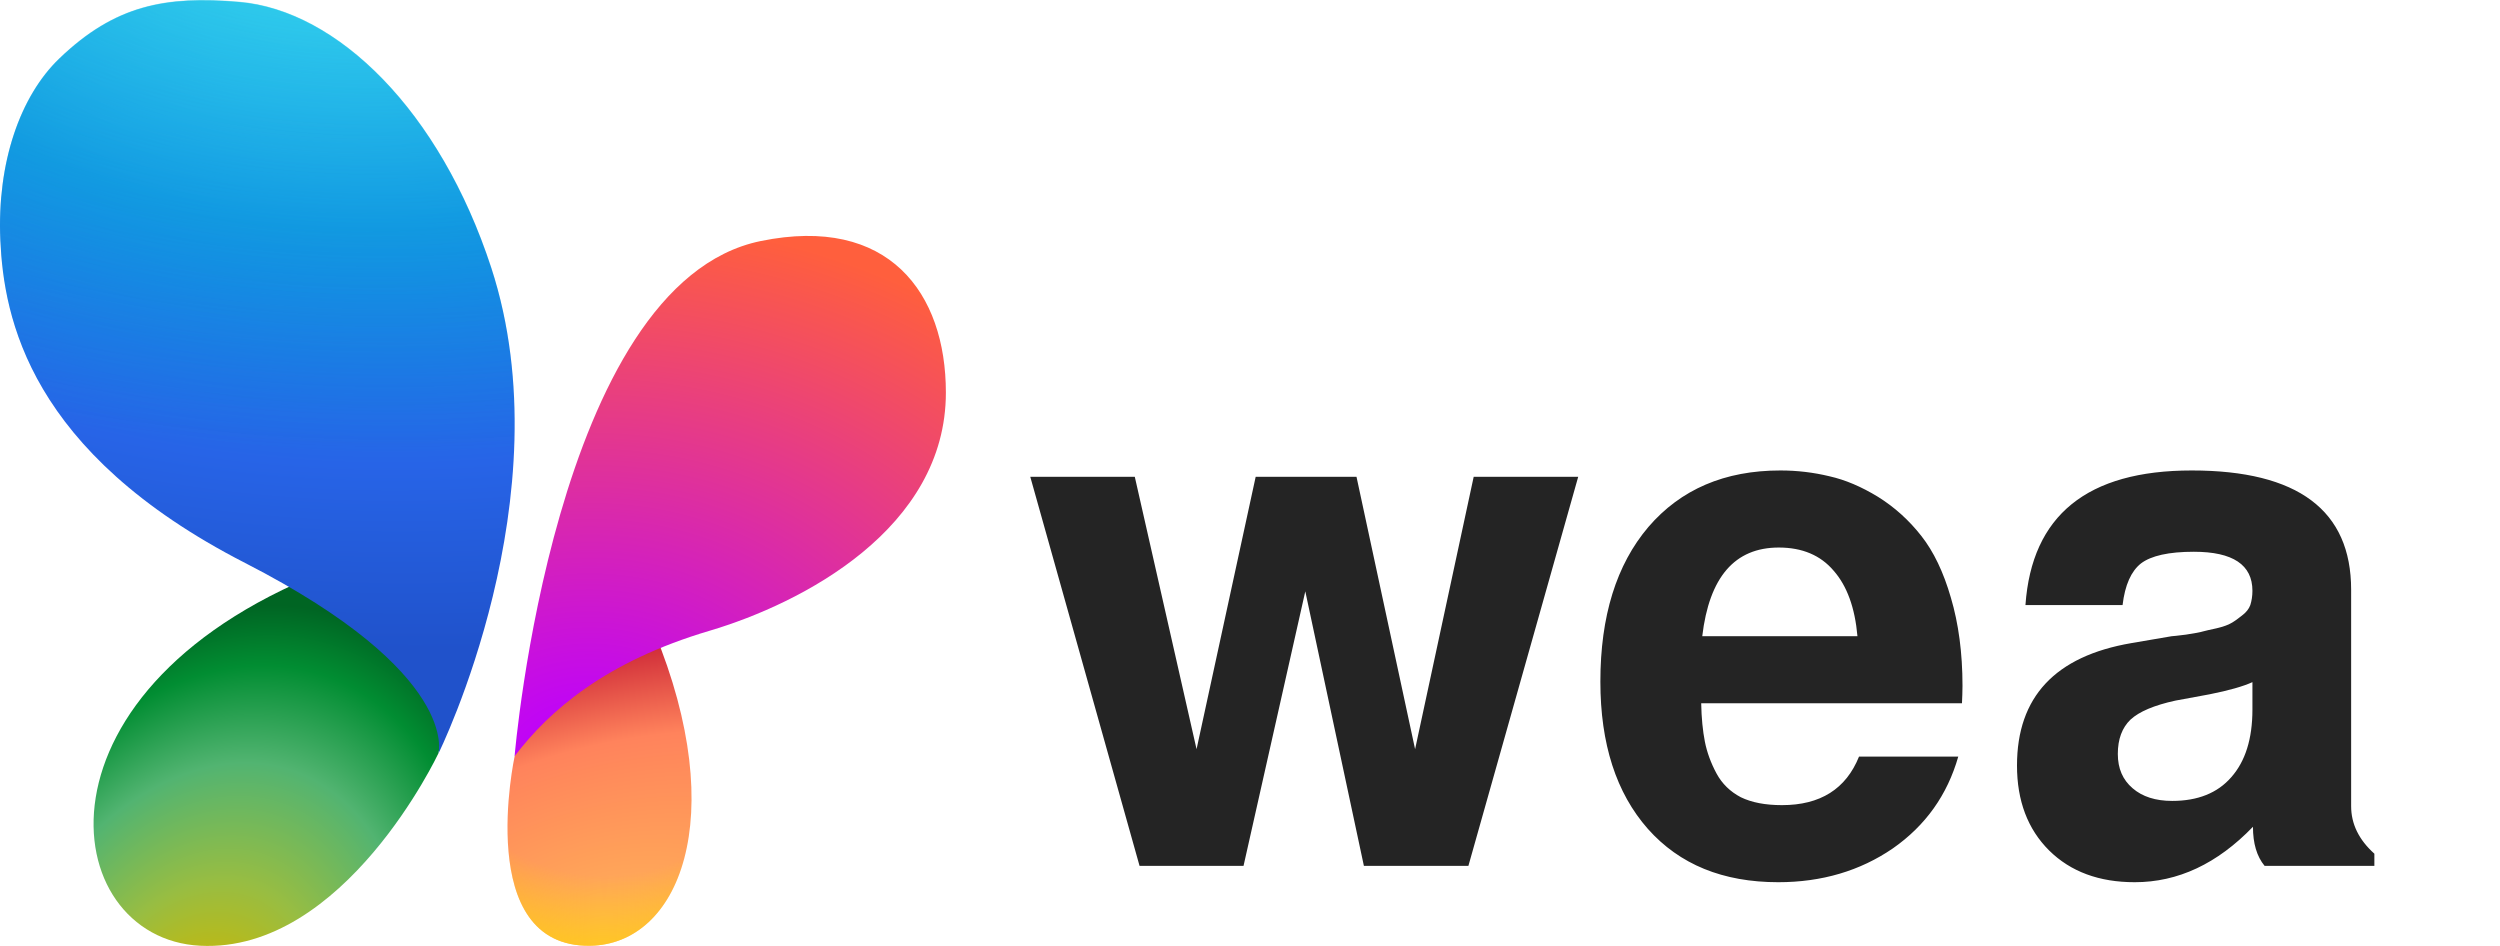
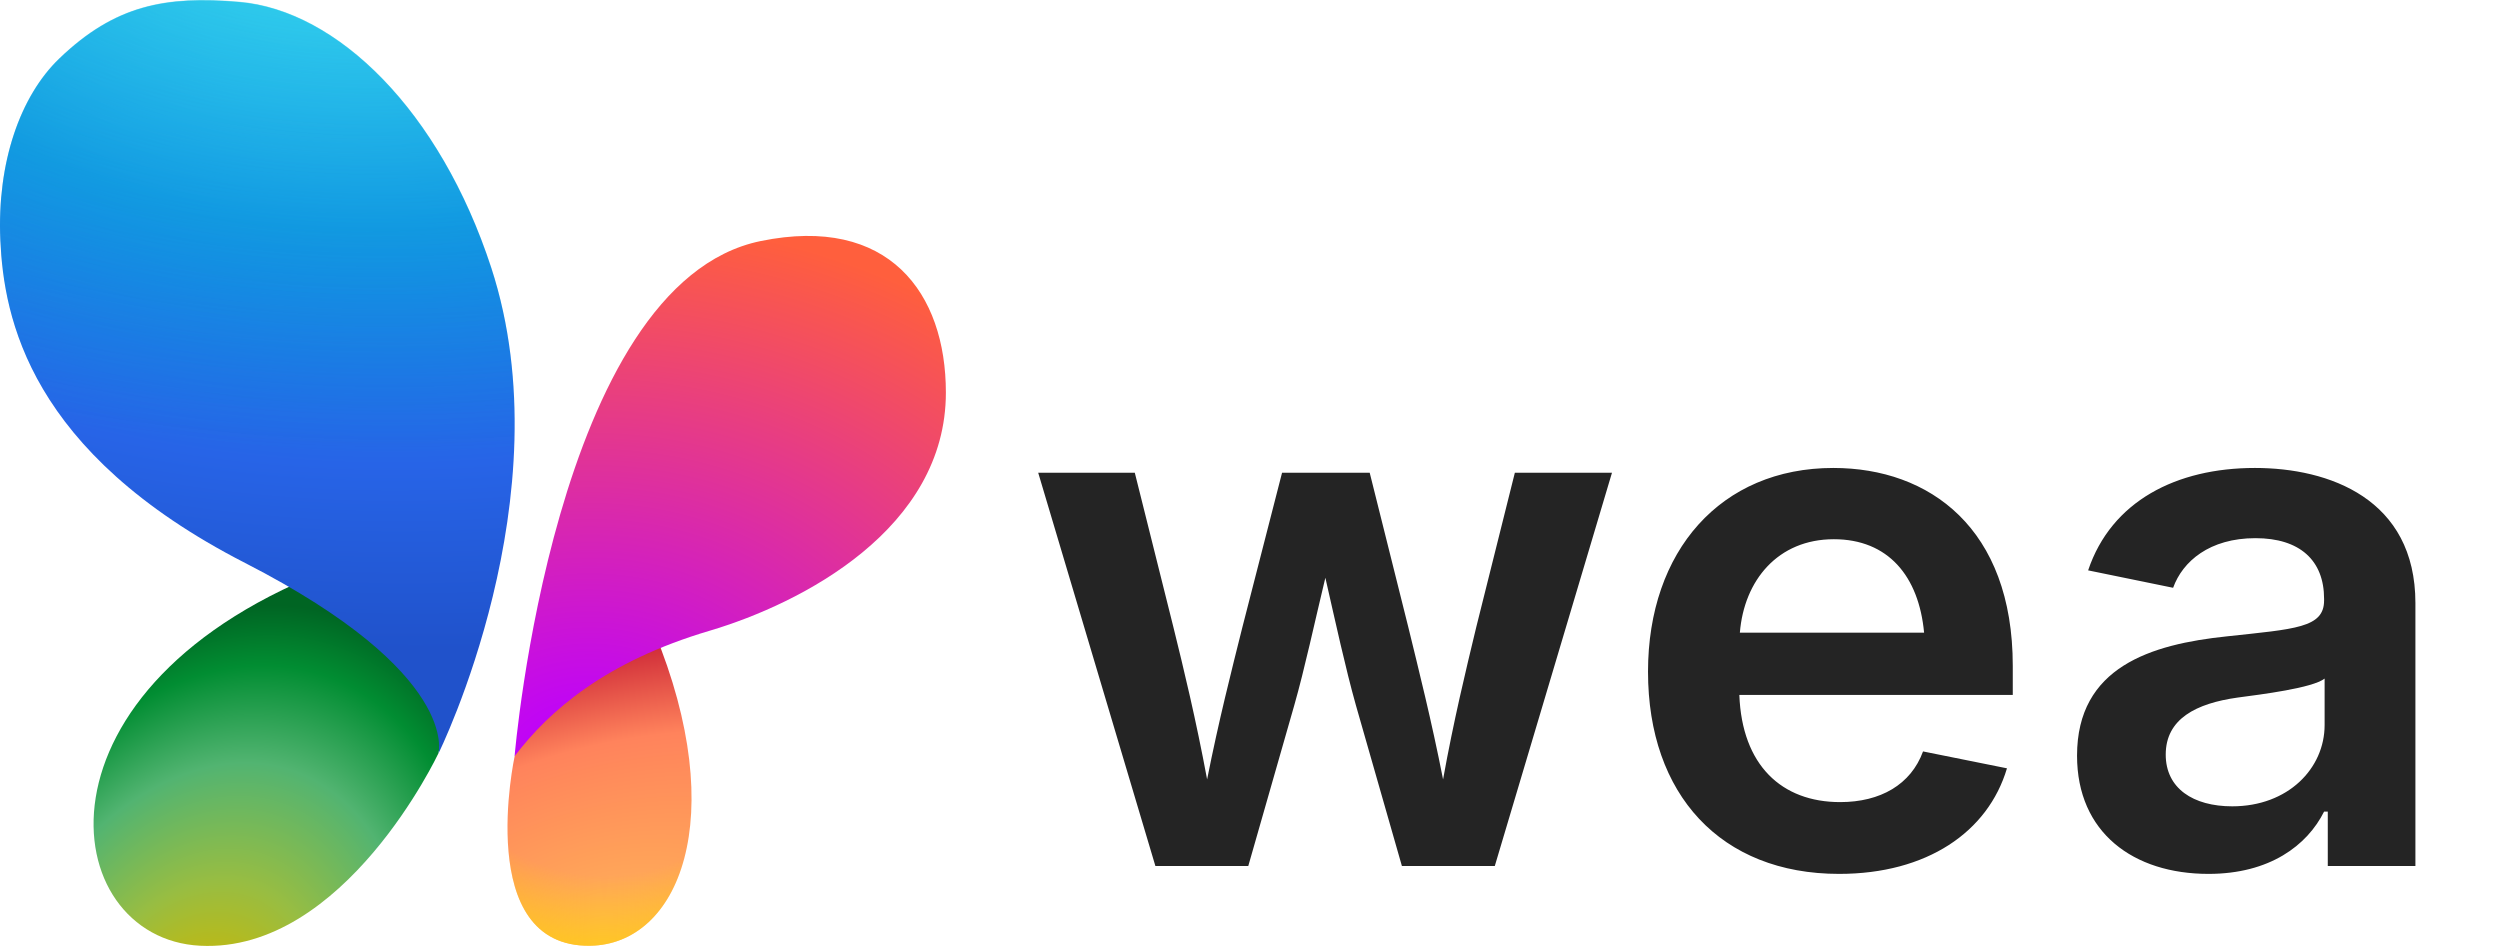
<svg xmlns="http://www.w3.org/2000/svg" width="74" height="28" fill="none" version="1.1" id="svg25">
  <path d="M15.234 22.383s-1.231 5.661 2.234 5.611c2.613-.038 4.184-3.752 1.895-9.302 0 0-1.945-.925-4.13 3.69Z" fill="url(#a)" id="path1" />
  <path d="M15.234 22.383s-1.231 5.661 2.234 5.611c2.613-.038 4.184-3.752 1.895-9.302 0 0-1.945-.925-4.13 3.69Z" fill="url(#b)" id="path2" />
  <path d="M12.978 22.297S10.2 28.21 5.926 27.994c-4.272-.216-5.334-7.74 4.075-11.23 0 0 3.883 1.507 2.976 5.533h.001Z" fill="url(#c)" id="path3" />
  <path d="M15.232 22.383S16.4 8.388 22.517 7.135c3.787-.776 5.481 1.534 5.481 4.485 0 4.028-4.252 6.236-6.993 7.05-3.08.913-4.742 2.358-5.773 3.714v-.001Z" fill="url(#d)" id="path5" />
  <path d="M12.977 22.306s.678-2.363-5.72-5.641C.86 13.385.113 9.405.01 7.109-.092 4.814.598 2.843 1.76 1.73 3.404.154 4.898-.127 7.082.06c2.902.25 5.942 3.221 7.46 7.87 2.205 6.755-1.565 14.376-1.565 14.376Z" fill="url(#e)" id="path6" />
  <path d="M12.977 22.297s.678-2.364-5.72-5.642C.86 13.375.113 9.395.01 7.099c-.102-2.295.588-4.266 1.75-5.378C3.404.144 4.898-.136 7.082.05c2.902.249 5.942 3.22 7.46 7.868 2.205 6.756-1.565 14.378-1.565 14.378Z" fill="url(#f)" id="path7" />
  <defs id="defs25">
    <radialGradient id="a" cx="0" cy="0" r="1" gradientUnits="userSpaceOnUse" gradientTransform="matrix(-2.72413 -8.52658 15.54159 -4.96533 17.746 27.995)">
      <stop stop-color="#FFB657" id="stop7" />
      <stop offset=".643" stop-color="#FF835C" id="stop8" />
      <stop offset=".961" stop-color="#CA2134" id="stop9" />
    </radialGradient>
    <radialGradient id="b" cx="0" cy="0" r="1" gradientUnits="userSpaceOnUse" gradientTransform="rotate(94.548 .426 17.642) scale(10.3454 8.7988)">
      <stop offset=".707" stop-color="#FFCD0F" stop-opacity="0" id="stop10" />
      <stop offset="1" stop-color="#FFCD0F" id="stop11" />
    </radialGradient>
    <radialGradient id="c" cx="0" cy="0" r="1" gradientUnits="userSpaceOnUse" gradientTransform="rotate(-71.159 25.14 12.158) scale(16.5824 10.8568)">
      <stop offset=".045" stop-color="#FFC800" id="stop12" />
      <stop offset=".257" stop-color="#B5BA1E" id="stop13" />
      <stop offset=".368" stop-color="#98BD42" id="stop14" />
      <stop offset=".587" stop-color="#52B471" id="stop15" />
      <stop offset=".767" stop-color="#018D32" id="stop16" />
      <stop offset=".878" stop-color="#006523" id="stop17" />
    </radialGradient>
    <radialGradient id="d" cx="0" cy="0" r="1" gradientUnits="userSpaceOnUse" gradientTransform="matrix(-.31812 -16.3302 19.5232 -.38032 17.442 22.799)">
      <stop offset=".066" stop-color="#BD00FF" id="stop18" />
      <stop offset="1" stop-color="#FF5F3D" id="stop19" />
    </radialGradient>
    <radialGradient id="e" cx="0" cy="0" r="1" gradientUnits="userSpaceOnUse" gradientTransform="rotate(94.968 5.683 3.287) scale(21.167 34.1452)">
      <stop stop-color="#3BD5FF" id="stop20" />
      <stop offset=".417" stop-color="#0D91E1" id="stop21" />
      <stop offset=".744" stop-color="#2764E7" id="stop22" />
      <stop offset="1" stop-color="#2052CB" id="stop23" />
    </radialGradient>
    <radialGradient id="f" cx="0" cy="0" r="1" gradientUnits="userSpaceOnUse" gradientTransform="matrix(-.58321 18.55704 -32.85658 -1.03262 10.71 -5.196)">
      <stop stop-color="#3DEEDF" stop-opacity=".7" id="stop24" />
      <stop offset="1" stop-color="#0D91E1" stop-opacity="0" id="stop25" />
    </radialGradient>
  </defs>
  <text xml:space="preserve" style="font-size:21.333px;text-align:start;writing-mode:lr-tb;direction:ltr;text-anchor:start;fill:#242424" x="30.277" y="25.629" id="text25">
-     <tspan id="tspan25" x="30.277" y="25.629" style="font-style:normal;font-variant:normal;font-weight:600;font-stretch:normal;font-size:21.333px;font-family:FreeSans;-inkscape-font-specification:'FreeSans Semi-Bold'">wea</tspan>
+     <tspan id="tspan25" x="30.277" y="25.629" style="font-style:normal;font-variant:normal;font-weight:600;font-stretch:normal;font-size:21.333px;font-family:Inter, sans-serif;-inkscape-font-specification:'FreeSans Semi-Bold'">wea</tspan>
  </text>
</svg>
